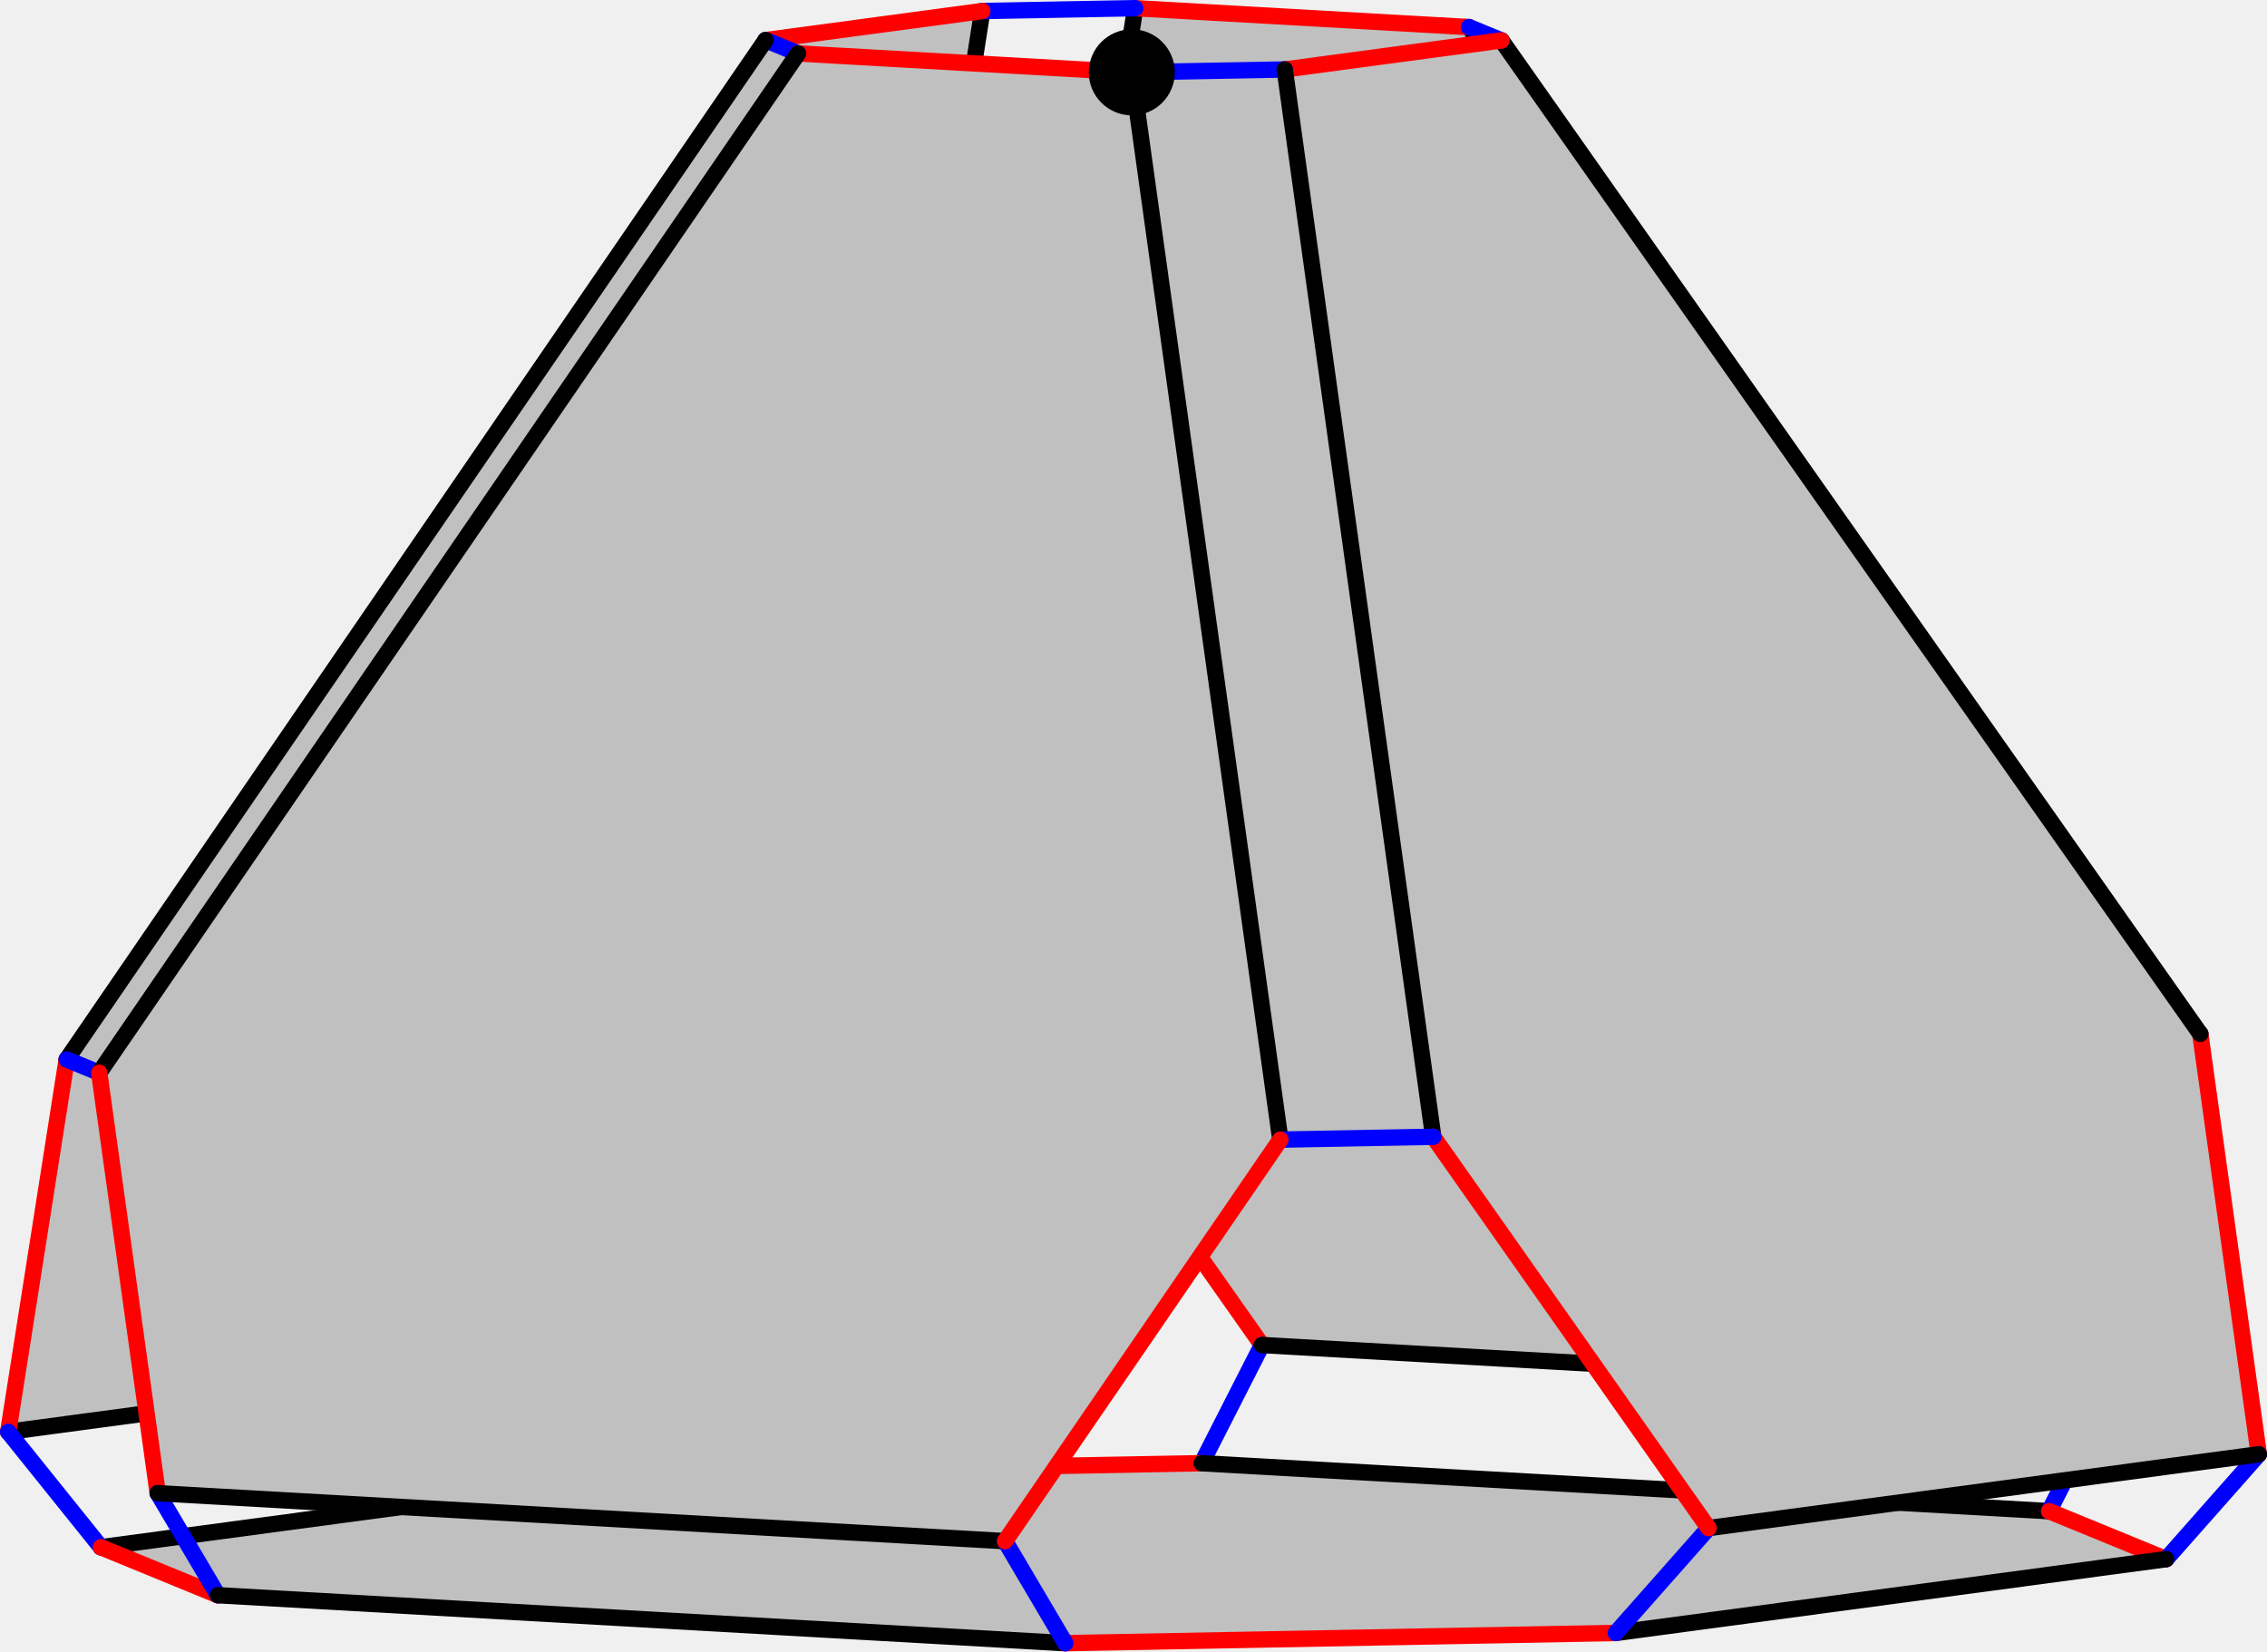
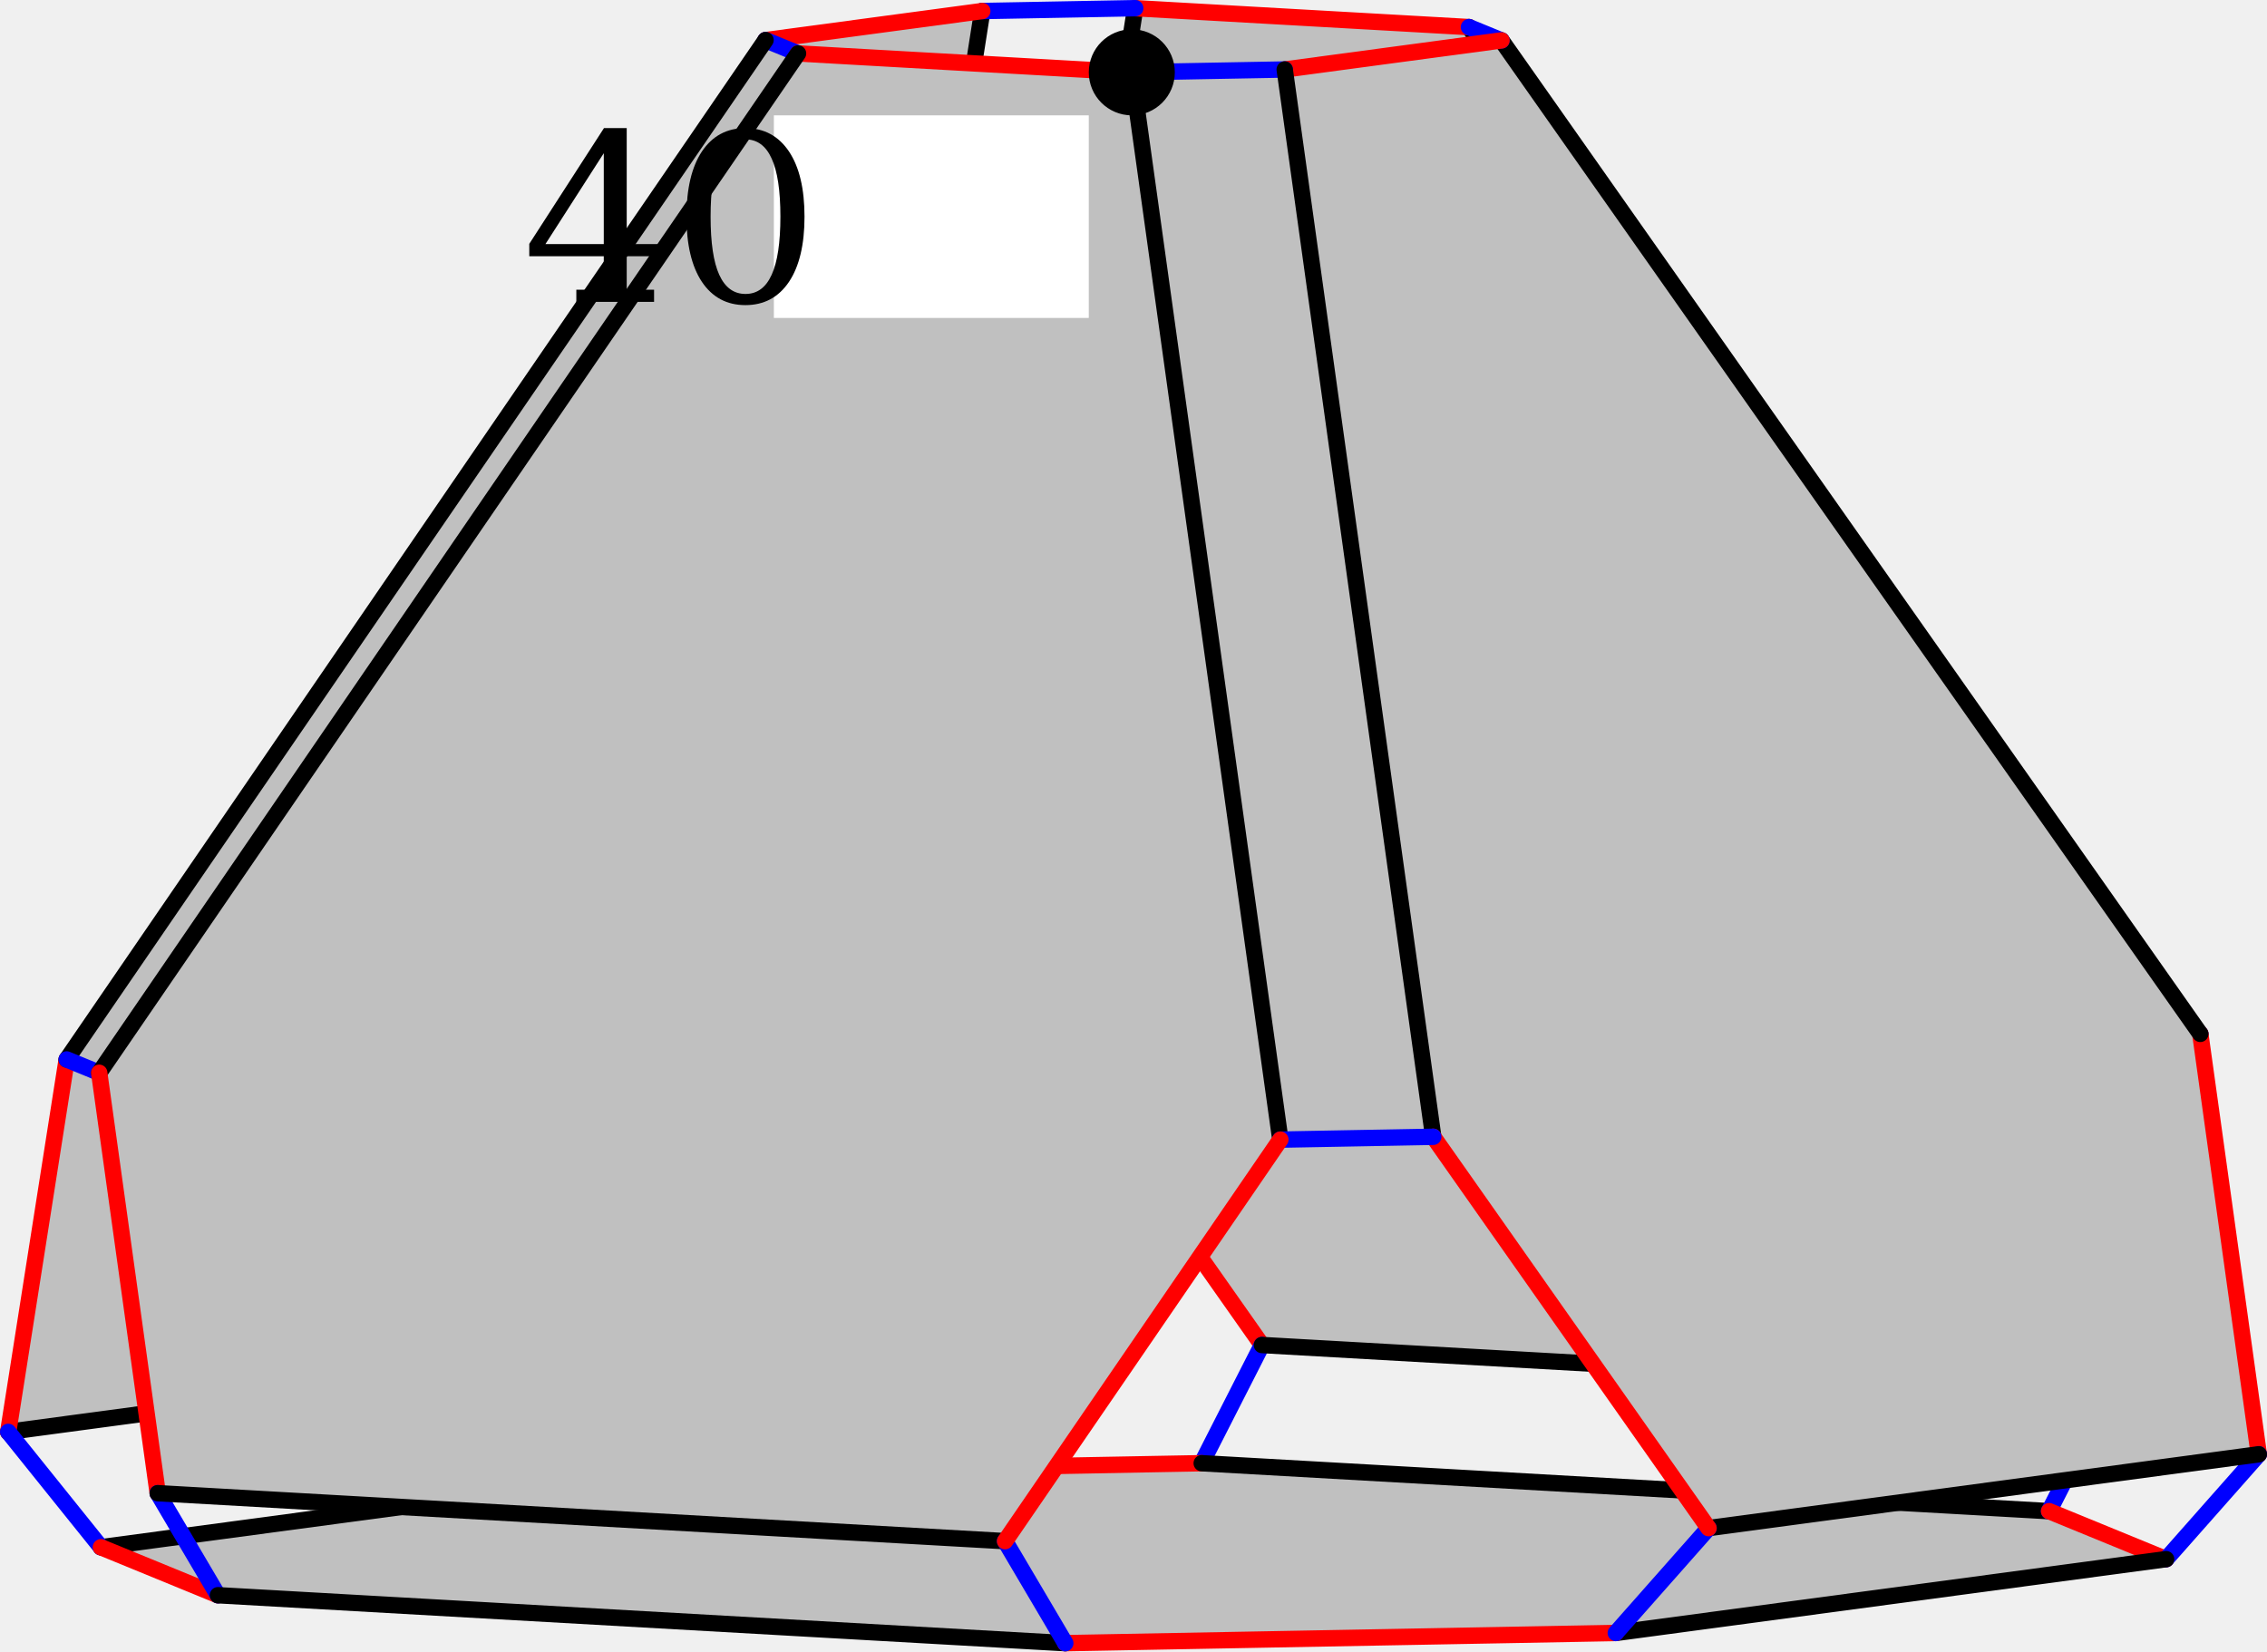
<svg xmlns="http://www.w3.org/2000/svg" width="553.277" height="403.075" version="1.1" id="svg1">
  <defs id="defs1" />
  <style id="style">
		.arc0 {
			fill:none;
			fill-rule:evenodd;
			stroke:black;
			stroke-width:4;
			stroke-linecap:round;
			stroke-linejoin:round;
			stroke-opacity:1;
		}
		.arc1 {
			fill:none;
			fill-rule:evenodd;
			stroke:red;
			stroke-width:4;
			stroke-linecap:round;
			stroke-linejoin:round;
			stroke-opacity:1;
		}
		.arc2 {
			fill:none;
			fill-rule:evenodd;
			stroke:blue;
			stroke-width:4;
			stroke-linecap:round;
			stroke-linejoin:round;
			stroke-opacity:1;
		}
		.arc3 {
			fill:none;
			fill-rule:evenodd;
			stroke:green;
			stroke-width:4;
			stroke-linecap:round;
			stroke-linejoin:round;
			stroke-opacity:1;
		}
		.topological-dart {
			fill:#000000;
			stroke:#000000;
			stroke-width:0;
			stroke-linecap:round;
			stroke-linejoin:round;
			stroke-dasharray:none;
			paint-order:markers fill stroke;
		}
	</style>
  <polygon points="908.926,455.887 738.374,213.398 656.915,208.787 620.663,439.571 687.842,535.085 894.647,546.79 " id="face_13_14_15_20_19_18" style="fill:#c0c0c0;stroke:none" opacity="1" transform="translate(-379.8615,-206.7875)" />
  <line class="arc1" id="link18_@1_19" x1="307.981" y1="328.298" x2="240.802" y2="232.783" />
  <line class="arc2" id="link18_@2_0" x1="307.981" y1="328.298" x2="293.286" y2="357.147" />
  <line class="arc0" id="link18_@0_13" x1="307.981" y1="328.298" x2="514.786" y2="340.003" />
  <polygon points="908.511,587.35 774.211,605.374 639.852,607.863 433.048,596.158 404.489,584.448 538.789,566.424 673.148,563.934 879.953,575.64 " id="face_7_6_5_4_3_2_1_0" style="fill:#c0c0c0;stroke:none" opacity="1" transform="translate(-379.8615,-206.7875)" />
  <line class="arc1" id="link0_@1_1" x1="293.286" y1="357.147" x2="158.928" y2="359.636" />
  <line class="arc0" id="link0_@0_7" x1="293.286" y1="357.147" x2="500.091" y2="368.852" />
  <line class="arc2" id="link19_@2_24" x1="240.802" y1="232.783" x2="203.48" y2="233.475" />
  <line class="arc0" id="link19_@0_20" x1="240.802" y1="232.783" x2="277.054" y2="2" />
  <polygon points="566.694,216.578 396.141,465.386 381.861,556.29 516.162,538.265 583.341,440.262 619.593,209.479 " id="face_25_30_29_28_23_24" style="fill:#c0c0c0;stroke:none" opacity="1" transform="translate(-379.8615,-206.7875)" />
  <line class="arc1" id="link24_@1_23" x1="203.48" y1="233.475" x2="136.301" y2="331.478" />
  <line class="arc0" id="link24_@0_25" x1="203.48" y1="233.475" x2="239.732" y2="2.691" />
  <line class="arc2" id="link23_@2_1" x1="136.301" y1="331.478" x2="158.928" y2="359.636" />
  <line class="arc0" id="link23_@0_28" x1="136.301" y1="331.478" x2="2" y2="349.502" />
  <line class="arc0" id="link1_@0_2" x1="158.928" y1="359.636" x2="24.627" y2="377.66" />
  <line class="arc1" id="link13_@1_14" x1="514.786" y1="340.003" x2="529.065" y2="249.099" />
  <line class="arc2" id="link13_@2_7" x1="514.786" y1="340.003" x2="500.091" y2="368.852" />
  <line class="arc1" id="link7_@1_6" x1="500.091" y1="368.852" x2="528.65" y2="380.562" />
  <line class="arc2" id="link14_@2_9" x1="529.065" y1="249.099" x2="536.998" y2="252.352" />
  <line class="arc0" id="link14_@0_15" x1="529.065" y1="249.099" x2="358.512" y2="6.611" />
  <line class="arc1" id="link20_@1_15" x1="277.054" y1="2" x2="358.512" y2="6.611" />
  <line class="arc2" id="link20_@2_25" x1="277.054" y1="2" x2="239.732" y2="2.691" />
  <line class="arc1" id="link25_@1_30" x1="239.732" y1="2.691" x2="186.832" y2="9.791" />
  <line class="arc1" id="link28_@1_29" x1="2" y1="349.502" x2="16.279" y2="258.599" />
  <line class="arc2" id="link28_@2_2" x1="2" y1="349.502" x2="24.627" y2="377.66" />
  <polygon points="693.407,223.75 729.659,484.263 796.838,579.777 931.139,561.753 916.859,459.139 746.307,216.651 " id="face_10_45_44_43_8_9" style="fill:#c0c0c0;stroke:none" opacity="1" transform="translate(-379.8615,-206.7875)" />
  <line class="arc1" id="link9_@1_8" x1="536.998" y1="252.352" x2="551.277" y2="354.966" />
  <line class="arc0" id="link9_@0_10" x1="536.998" y1="252.352" x2="366.445" y2="9.863" />
  <line class="arc1" id="link2_@1_3" x1="24.627" y1="377.66" x2="53.186" y2="389.37" />
  <line class="arc2" id="link15_@2_10" x1="358.512" y1="6.611" x2="366.445" y2="9.863" />
  <line class="arc2" id="link6_@2_8" x1="528.65" y1="380.562" x2="551.277" y2="354.966" />
  <line class="arc0" id="link6_@0_5" x1="528.65" y1="380.562" x2="394.349" y2="398.586" />
  <line class="arc1" id="link10_@1_45" x1="366.445" y1="9.863" x2="313.545" y2="16.963" />
  <line class="arc2" id="link30_@2_35" x1="186.832" y1="9.791" x2="194.765" y2="13.044" />
  <line class="arc0" id="link30_@0_29" x1="186.832" y1="9.791" x2="16.279" y2="258.599" />
  <line class="arc0" id="link8_@0_43" x1="551.277" y1="354.966" x2="416.977" y2="372.99" />
  <line class="arc2" id="link29_@2_34" x1="16.279" y1="258.599" x2="24.212" y2="261.851" />
  <polygon points="418.353,571.253 625.158,582.958 692.337,484.955 656.085,224.442 574.626,219.831 404.074,468.639 " id="face_34_33_38_39_40_35" style="fill:#c0c0c0;stroke:none" opacity="1" transform="translate(-379.8615,-206.7875)" />
  <line class="arc1" id="link35_@1_40" x1="194.765" y1="13.044" x2="276.224" y2="17.654" />
  <line class="arc0" id="link35_@0_34" x1="194.765" y1="13.044" x2="24.212" y2="261.851" />
  <line class="arc1" id="link34_@1_33" x1="24.212" y1="261.851" x2="38.492" y2="364.465" />
  <line class="arc2" id="link45_@2_40" x1="313.545" y1="16.963" x2="276.224" y2="17.654" />
  <line class="arc0" id="link45_@0_44" x1="313.545" y1="16.963" x2="349.797" y2="277.476" />
  <line class="arc2" id="link3_@2_33" x1="53.186" y1="389.37" x2="38.492" y2="364.465" />
  <line class="arc0" id="link3_@0_4" x1="53.186" y1="389.37" x2="259.991" y2="401.075" />
  <line class="arc0" id="link40_@0_39" x1="276.224" y1="17.654" x2="312.476" y2="278.167" />
  <circle id="dart40" cx="276.224" cy="17.654" r="10" stroke="#000000" fill="#000000" />
  <line class="arc0" id="link33_@0_38" x1="38.492" y1="364.465" x2="245.297" y2="376.17" />
  <line class="arc1" id="link5_@1_4" x1="394.349" y1="398.586" x2="259.991" y2="401.075" />
  <line class="arc2" id="link5_@2_43" x1="394.349" y1="398.586" x2="416.977" y2="372.99" />
  <line class="arc1" id="link43_@1_44" x1="416.977" y1="372.99" x2="349.797" y2="277.476" />
  <line class="arc2" id="link4_@2_38" x1="259.991" y1="401.075" x2="245.297" y2="376.17" />
  <line class="arc2" id="link44_@2_39" x1="349.797" y1="277.476" x2="312.476" y2="278.167" />
  <line class="arc1" id="link39_@1_38" x1="312.476" y1="278.167" x2="245.297" y2="376.17" />
+   <g id="g3" transform="matrix(1.531112,0,0,1.531112,-187.0784,5.001546)" style="stroke-width:0.653">
+     <g id="g2" transform="translate(-6,-4)" style="stroke-width:0.653">
+       <rect style="fill:#ffffff;fill-opacity:1;stroke-width:0.871;stroke-linecap:round" id="rect1" width="50.197" height="32.297" x="251.537" y="19.122" />
+       <text xml:space="preserve" style="font-size:37.333px;font-family:'DejaVu Math TeX Gyre';-inkscape-font-specification:'DejaVu Math TeX Gyre';text-align:center;writing-mode:lr-tb;direction:ltr;text-anchor:middle;fill:#000000;fill-opacity:1;stroke-width:0.871;stroke-linecap:round" x="276.561" y="48.859" id="text1">
+         <tspan id="tspan1" x="276.561" y="48.859" style="stroke-width:0.871">40</tspan>
+       </text>
+     </g>
+   </g>
</svg>
